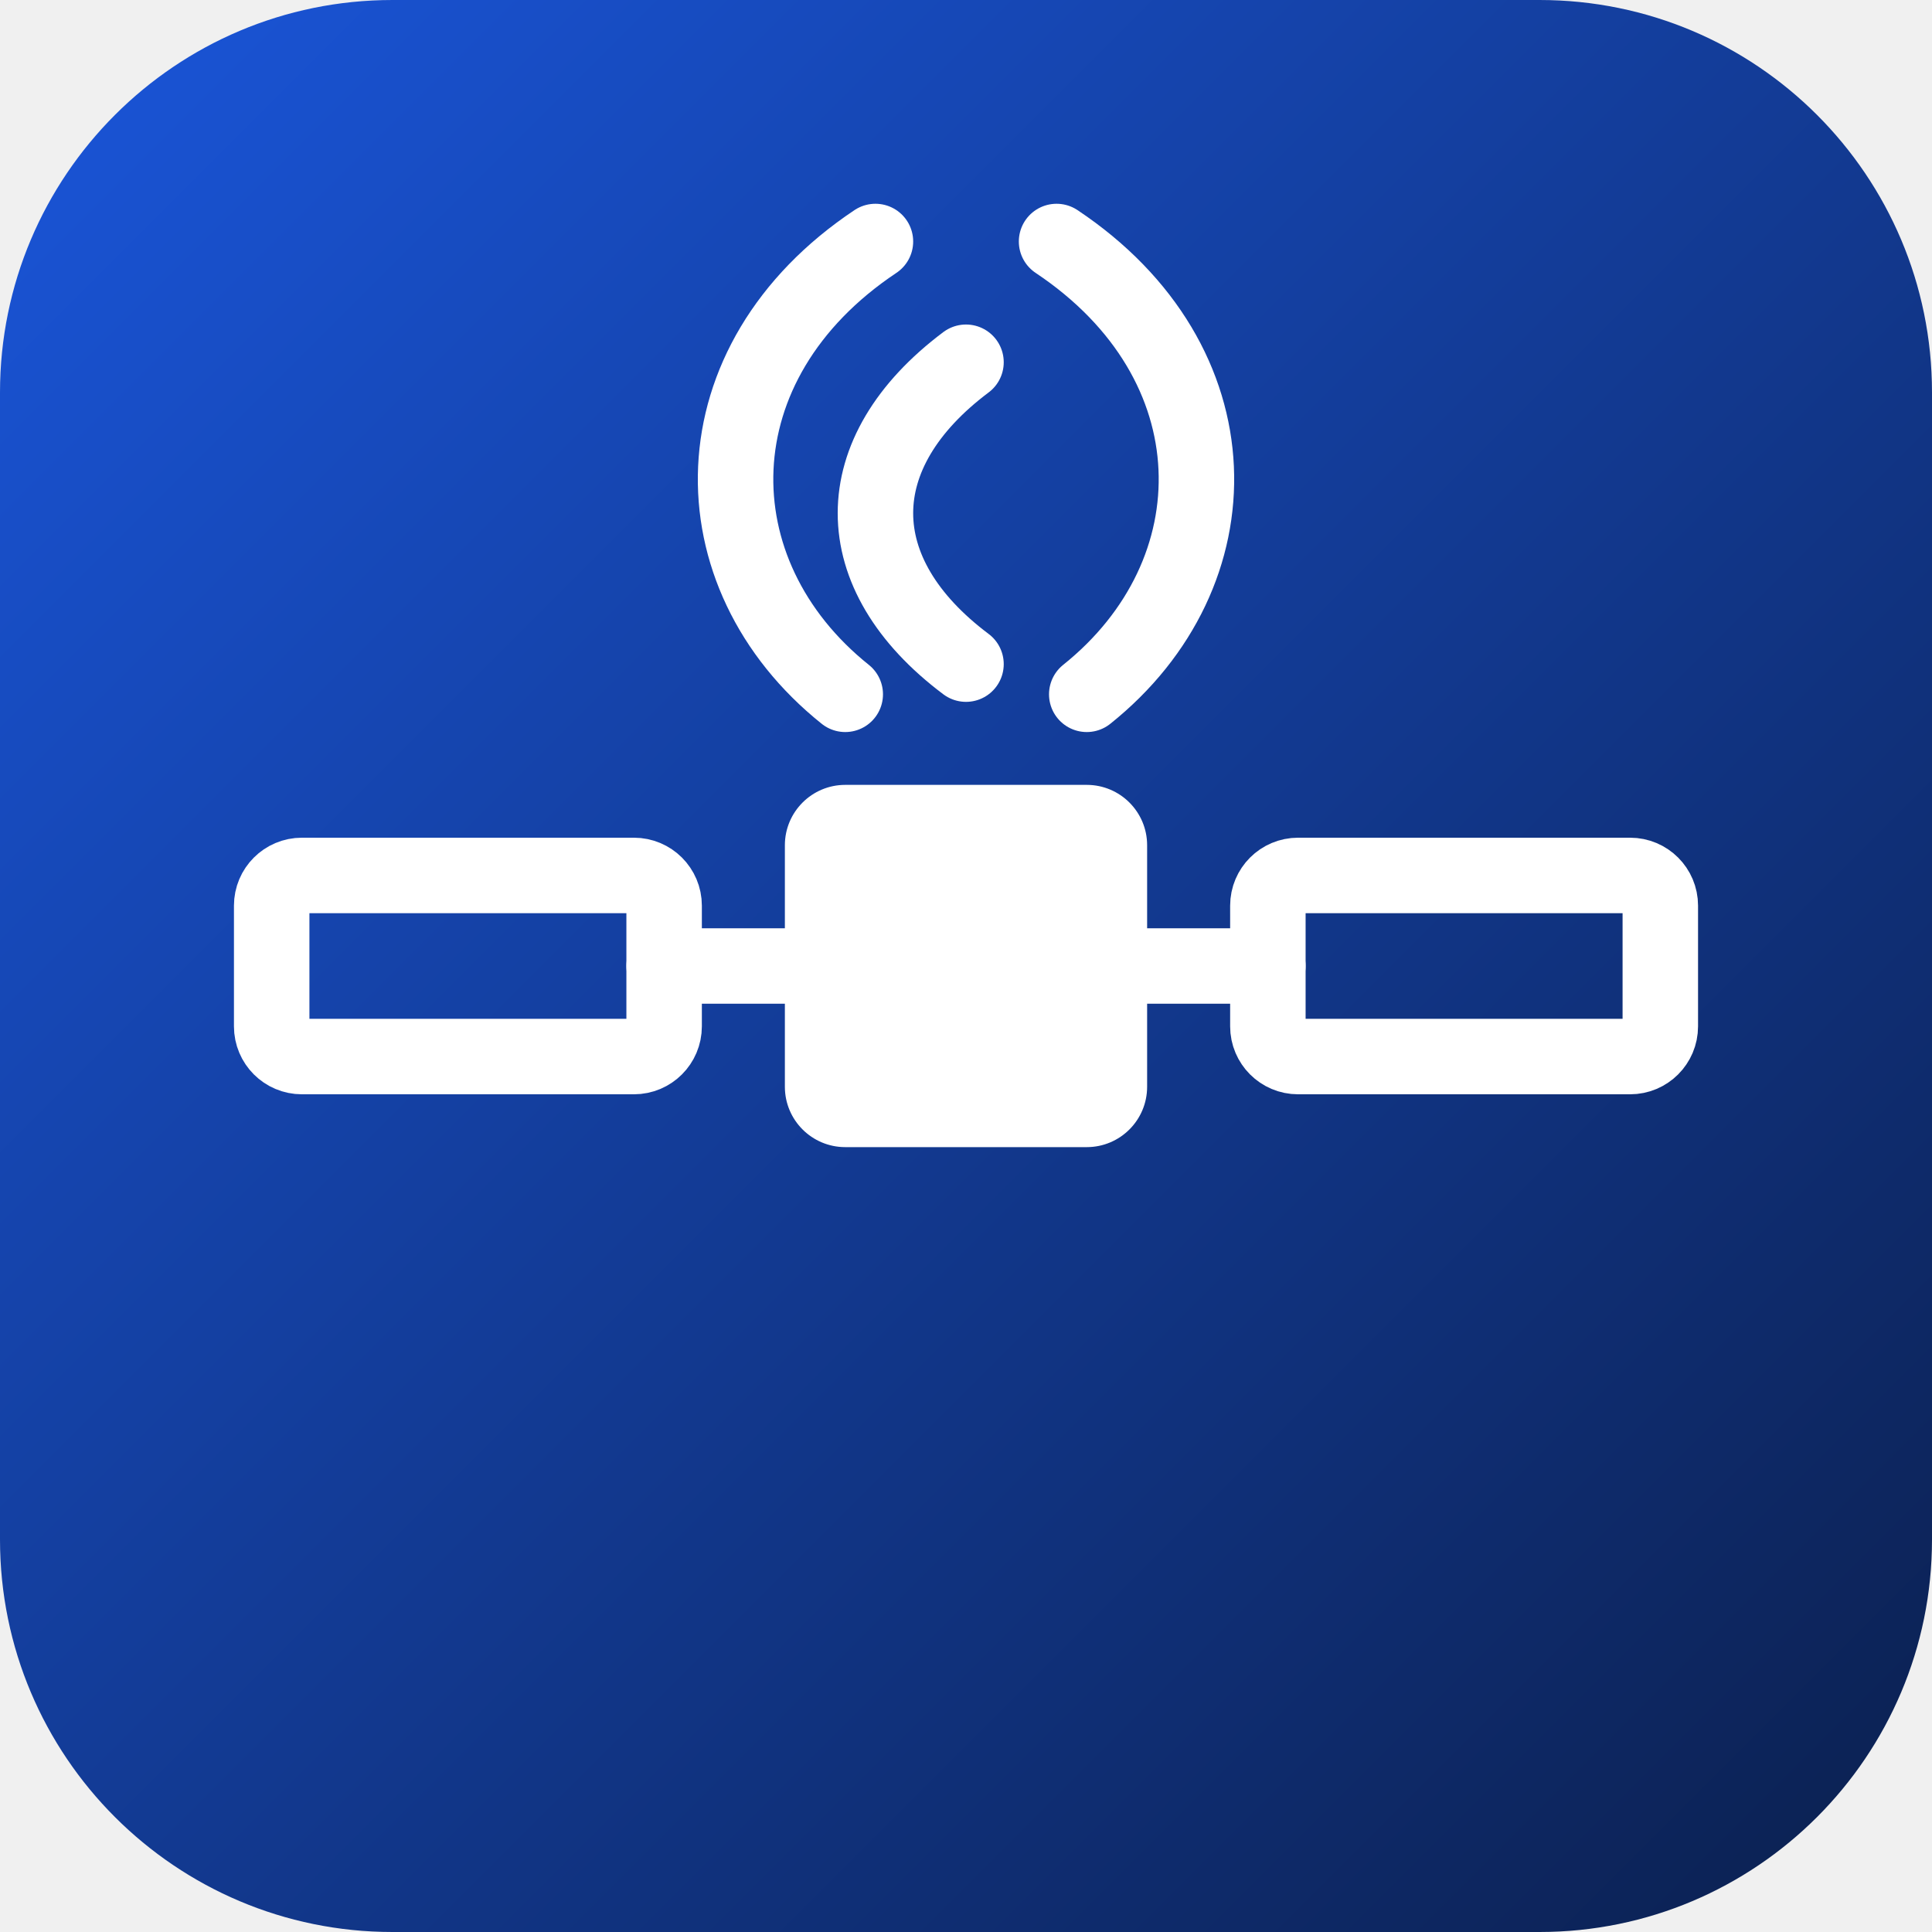
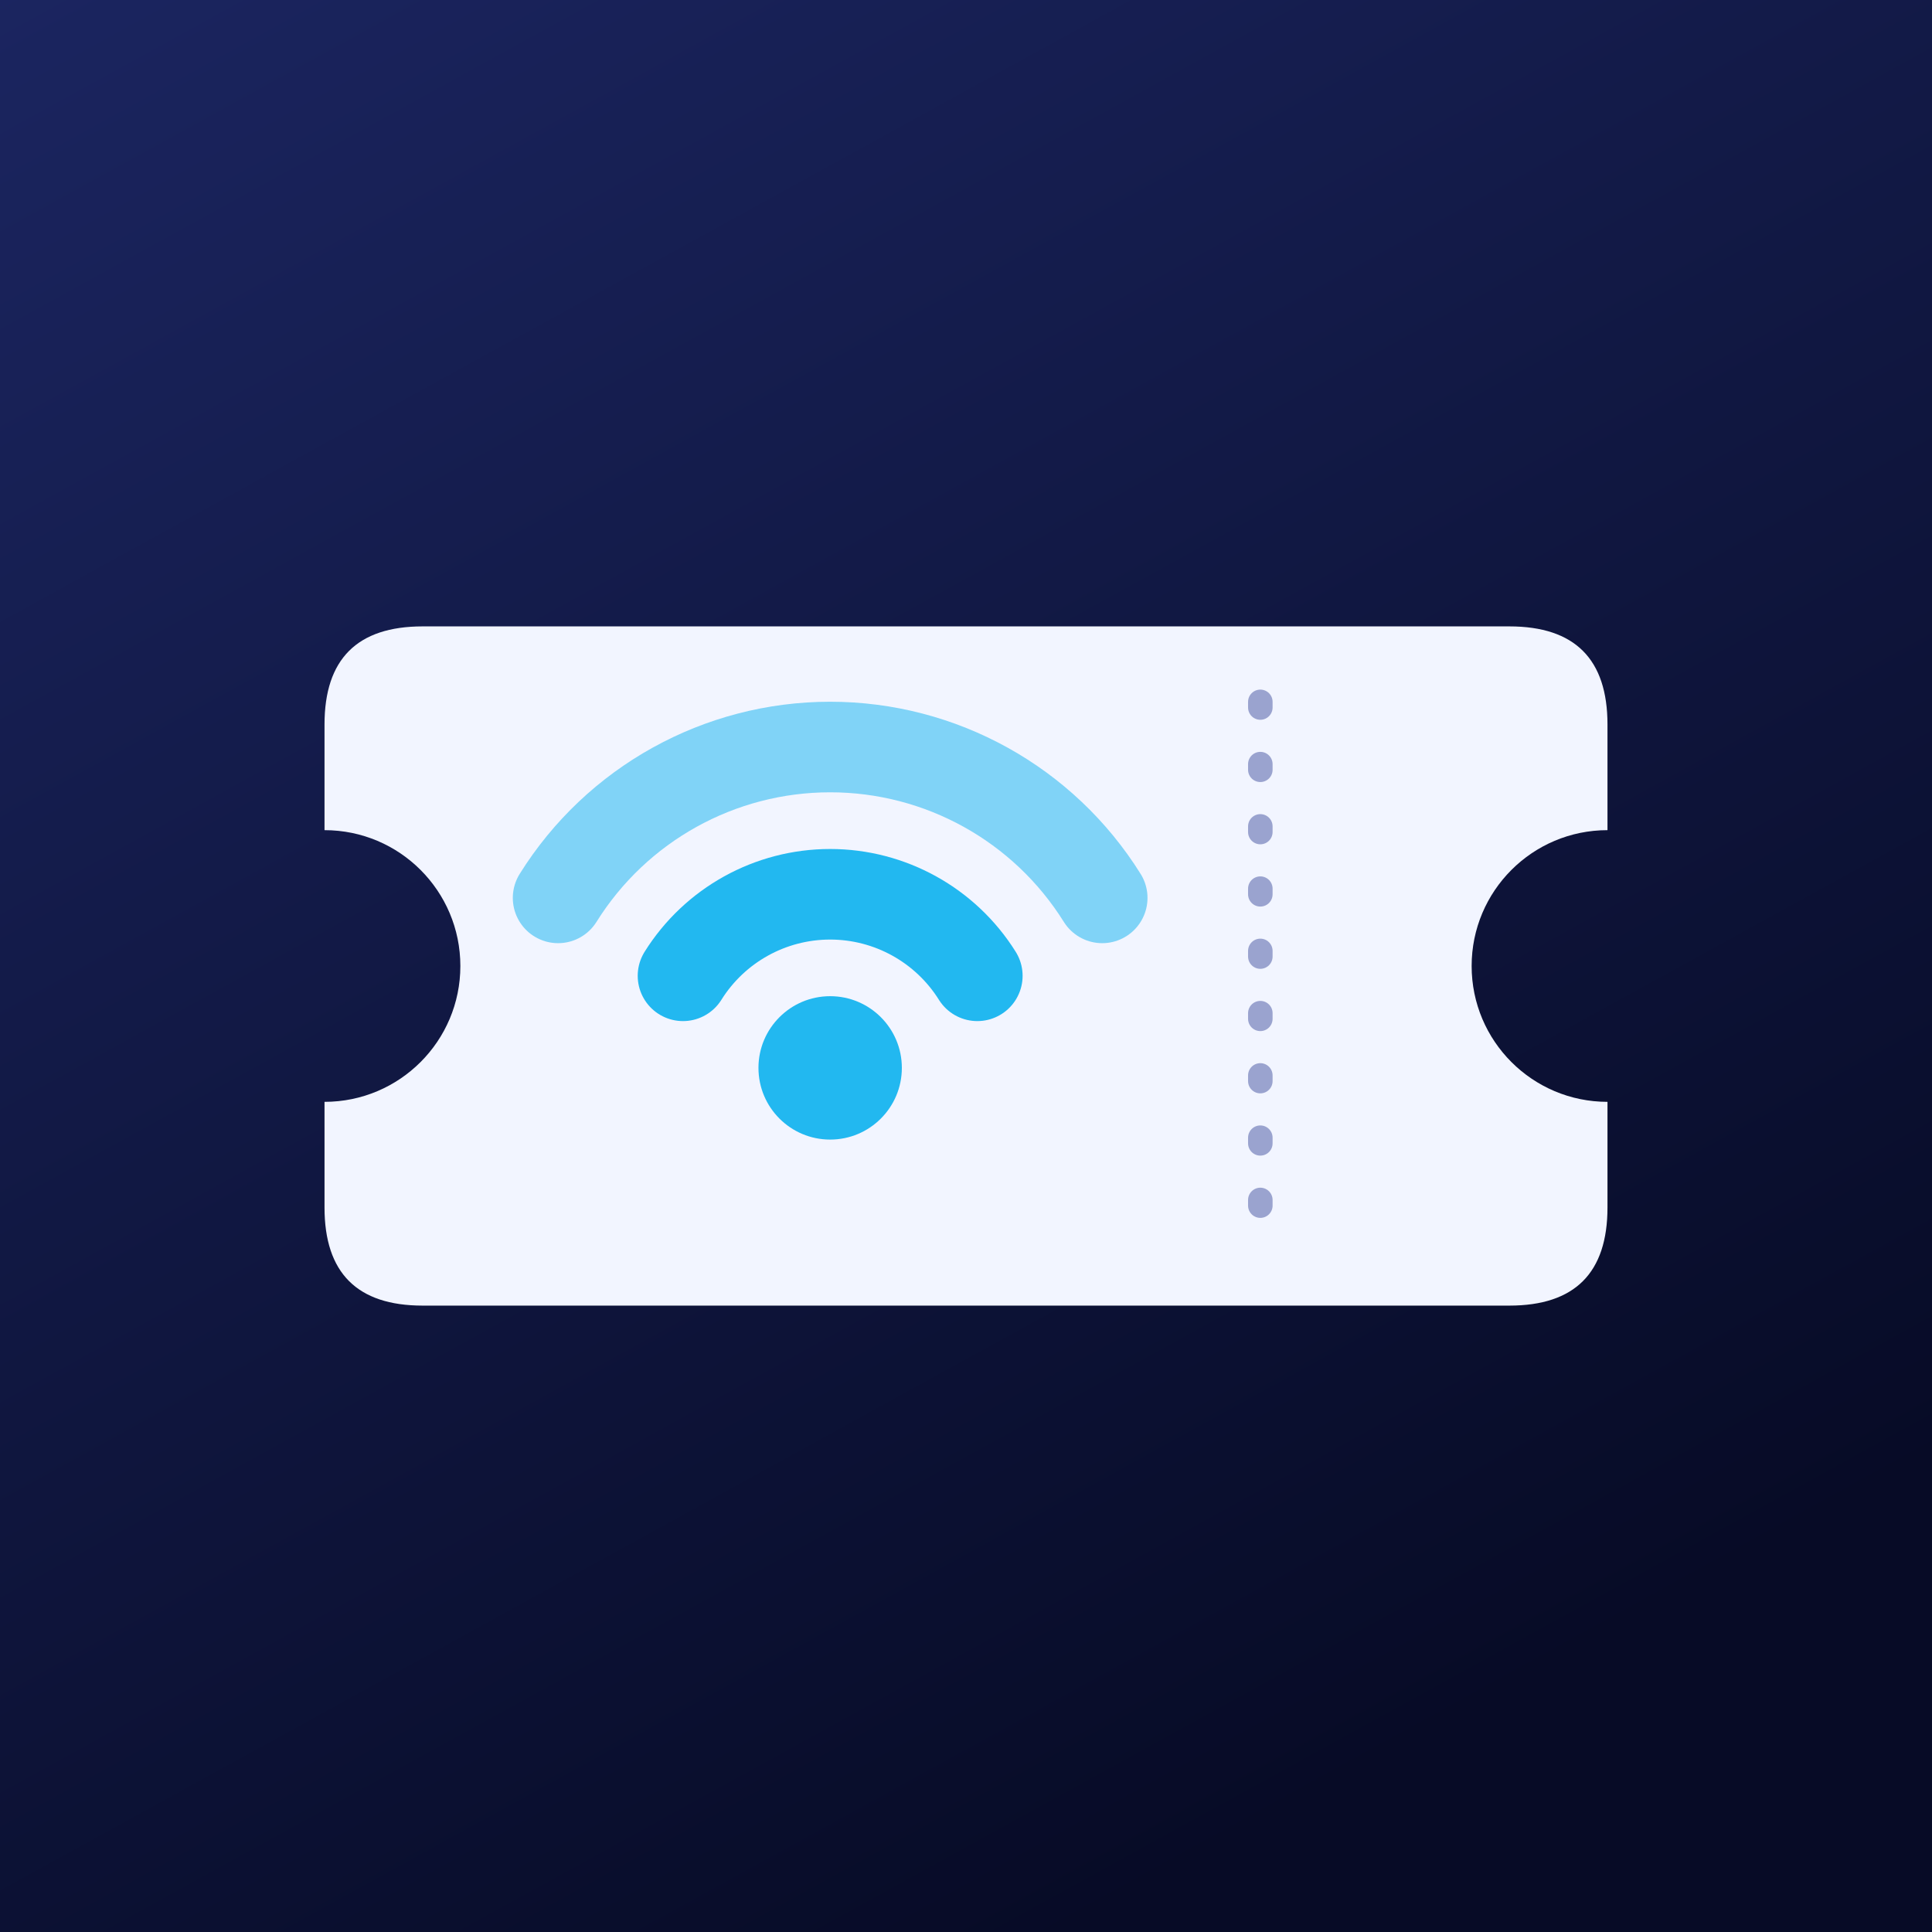
- <svg xmlns="http://www.w3.org/2000/svg" viewBox="0 0 128 128">
+ <svg xmlns="http://www.w3.org/2000/svg" viewBox="0 0 1024 1024">
  <defs>
-     <linearGradient id="bg" x1="0" y1="0" x2="1" y2="1">
-       <stop offset="0" stop-color="#1a56db" />
-       <stop offset="1" stop-color="#0b1f4d" />
+     <linearGradient id="bg" x1="0" y1="0" x2="0.55" y2="1">
+       <stop offset="0" stop-color="#1b2560" />
+       <stop offset="1" stop-color="#070b26" />
    </linearGradient>
+     <clipPath id="tclip2">
+       <path d="M 224 332 H 800 Q 852 332 852 384 V 440.0 A 72 72 0 0 0 852 584.0 V 640 Q 852 692 800 692 H 224 Q 172 692 172 640 V 584.0 A 72 72 0 0 0 172 440.0 V 384 Q 172 332 224 332 Z" />
+     </clipPath>
  </defs>
-   <rect width="128" height="128" rx="26" fill="url(#bg)" />
-   <g stroke="#ffffff" stroke-width="5" fill="none" stroke-linecap="round" stroke-linejoin="round">
-     <rect x="52" y="52" width="24" height="24" rx="4" fill="#ffffff" stroke="none" />
-     <rect x="18" y="58" width="26" height="12" rx="2" />
-     <rect x="84" y="58" width="26" height="12" rx="2" />
-     <line x1="44" y1="64" x2="52" y2="64" />
-     <line x1="76" y1="64" x2="84" y2="64" />
-     <path d="M64 44 C 56 38, 56 30, 64 24" />
-     <path d="M64 44 C 72 38, 72 30, 64 24" opacity="0" />
-     <path d="M72 46 C 82 38, 82 24, 70 16" />
-     <path d="M56 46 C 46 38, 46 24, 58 16" />
+   <rect width="1024" height="1024" fill="url(#bg)" />
+   <path d="M 224 332 H 800 Q 852 332 852 384 V 440.0 A 72 72 0 0 0 852 584.0 V 640 Q 852 692 800 692 H 224 Q 172 692 172 640 V 584.0 A 72 72 0 0 0 172 440.0 V 384 Q 172 332 224 332 Z" fill="#f2f5ff" />
+   <g clip-path="url(#tclip2)">
+     <circle cx="440" cy="566" r="38" fill="#22b8f0" />
+     <path d="M 362.0 517.2 A 92 92 0 0 1 518.0 517.2" fill="none" stroke="#22b8f0" stroke-width="48" stroke-linecap="round" opacity="1.0" />
+     <path d="M 295.8 475.9 A 170 170 0 0 1 584.2 475.9" fill="none" stroke="#22b8f0" stroke-width="48" stroke-linecap="round" opacity="0.55" />
  </g>
+   <line x1="668" y1="372" x2="668" y2="652" stroke="#9aa3cf" stroke-width="13" stroke-linecap="round" stroke-dasharray="3 30" />
</svg>
